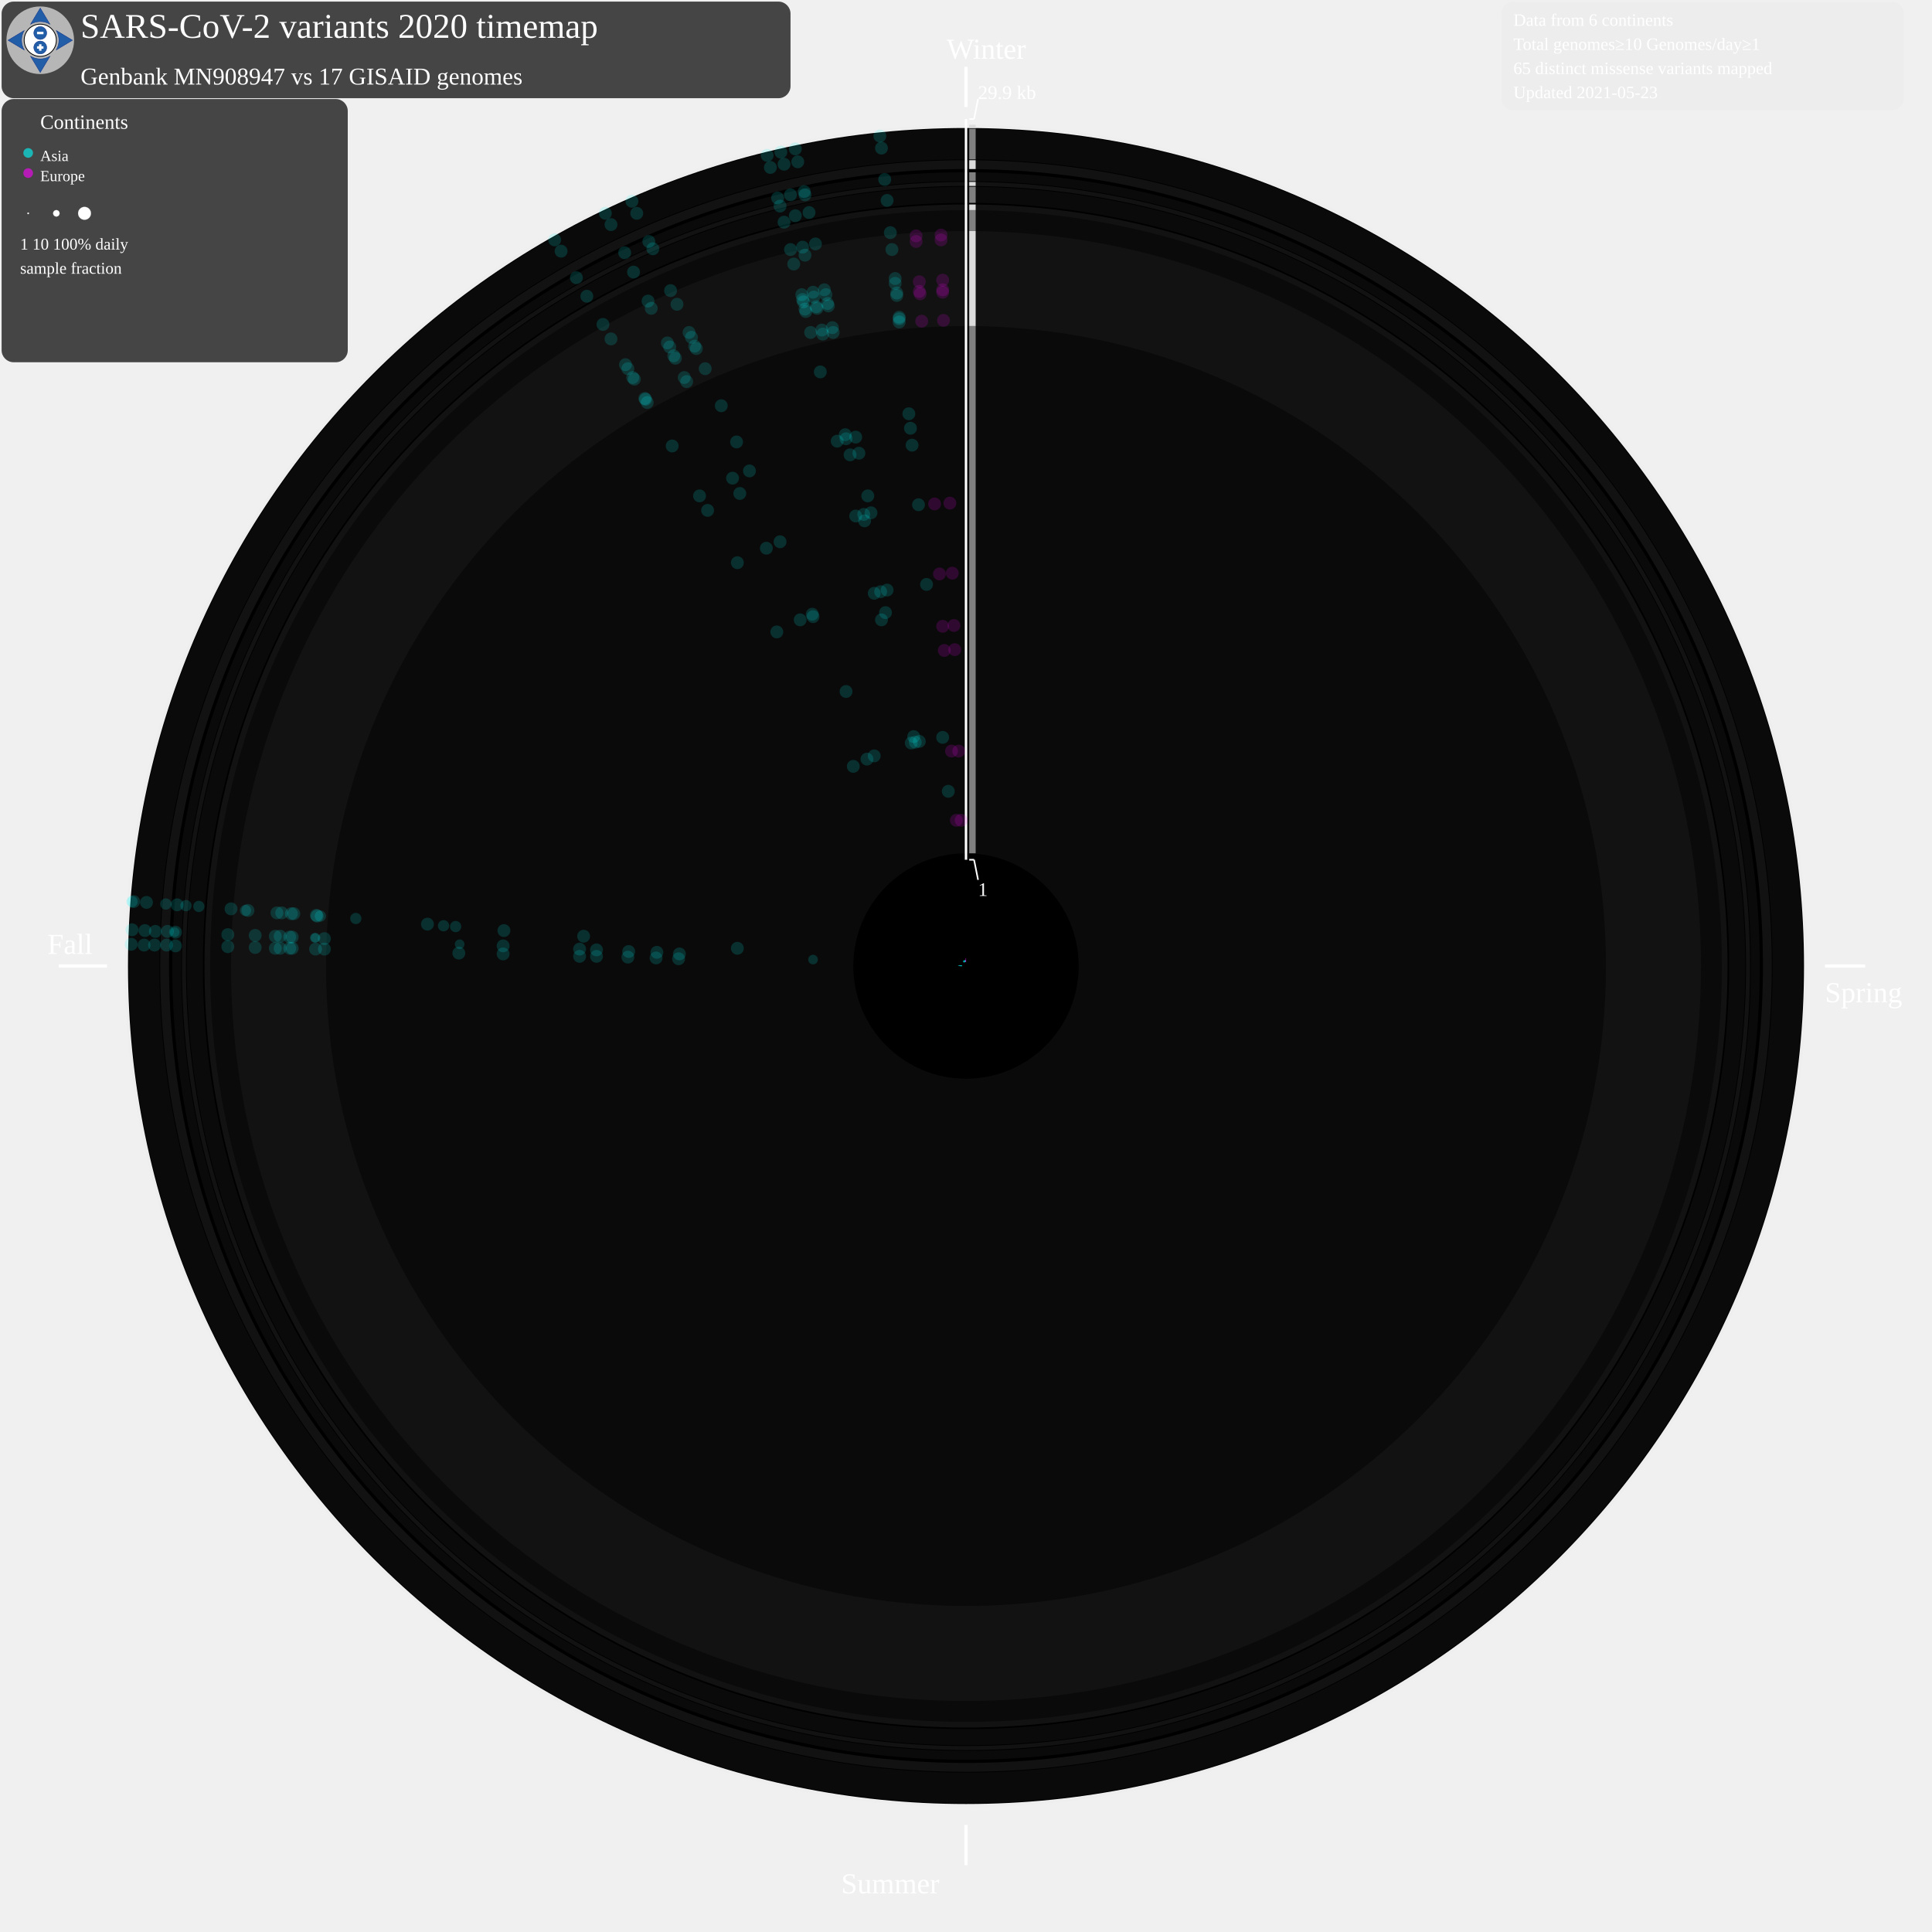
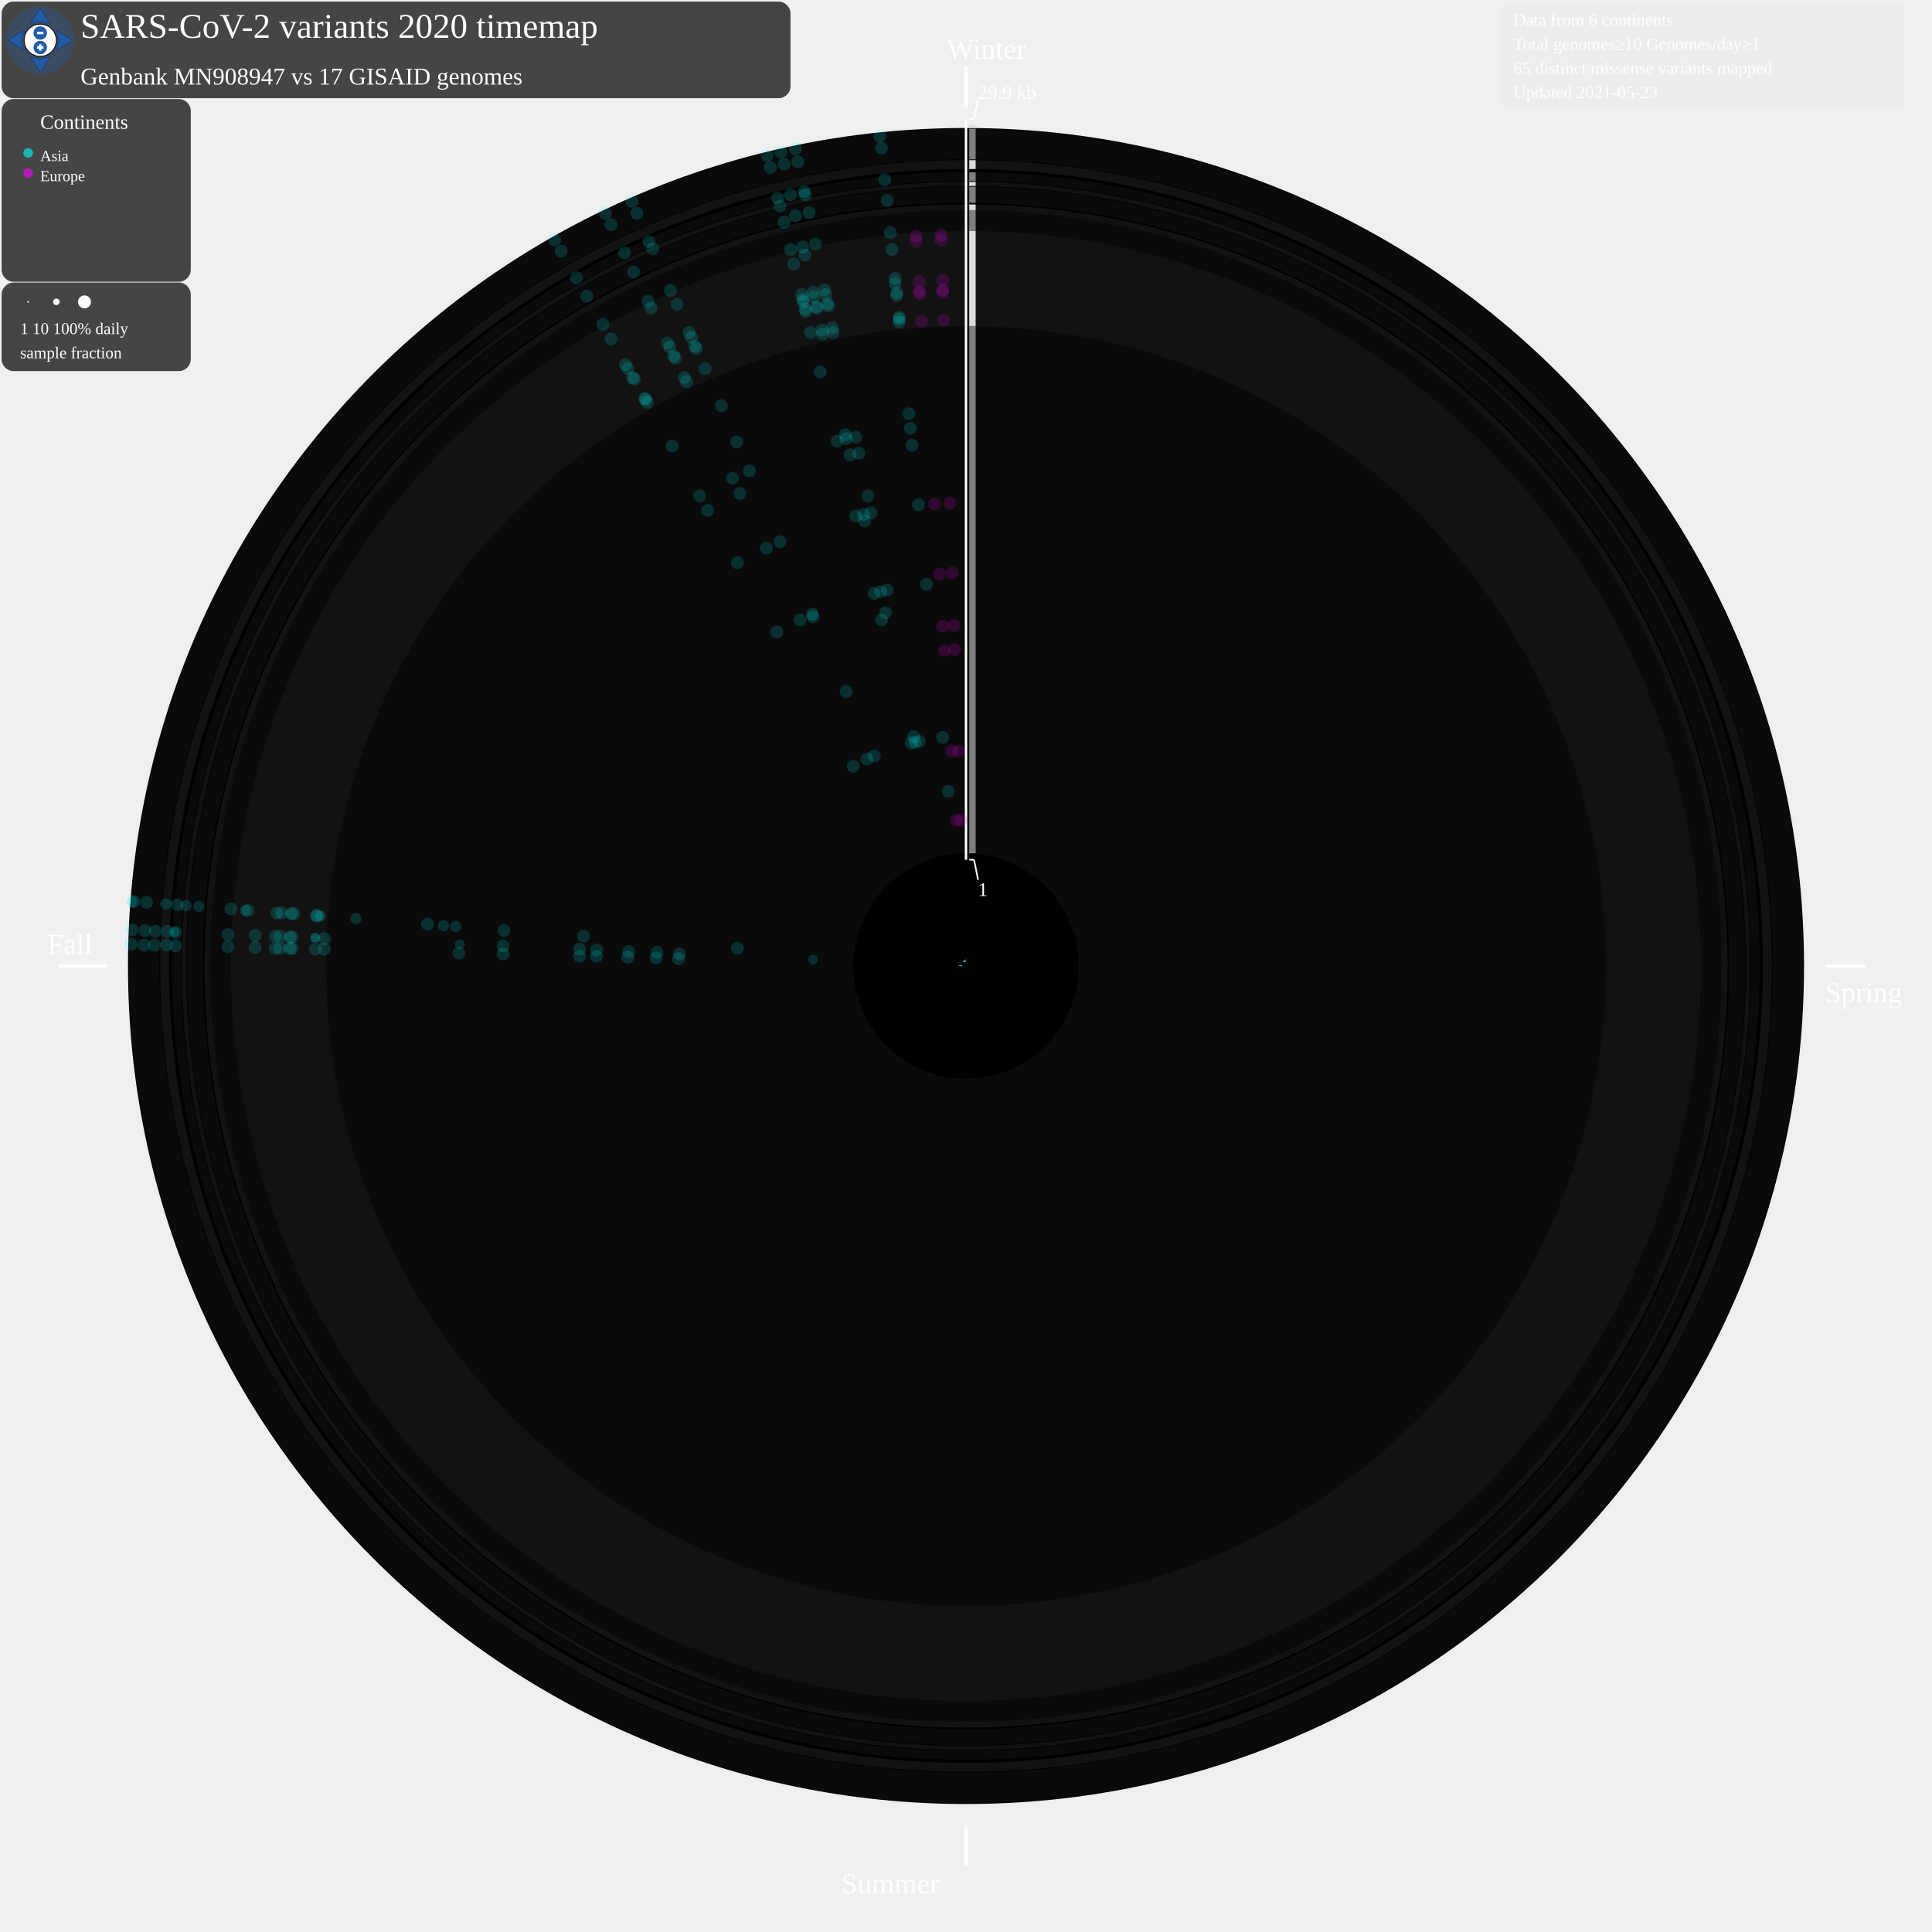
<svg xmlns="http://www.w3.org/2000/svg" width="2400" height="2400" style="background-color:black" viewBox="0 0 2400 2400" id="map-svg">
  <defs>
    <style type="text/css">
	.sb {
	stroke-width:0.8;
	stroke-opacity:50%;
	}
	.compass {
	fill: #fff;
	stroke: #000;
	stroke-width: 1;
	}
	.button {
	fill: #225EA8;
	stroke: #0C2C84;
	stroke-width: 0.5;
	stroke-miterlimit:6;
	stroke-linecap: round;
	}
	.button:hover {
	stroke-width: 1;
	}
	.plus-minus {
	fill: #fff;
	pointer-events: none;
	}
	.cv {
	stroke: none;
	fill-opacity:0.15;
	}
	a:link, a:visited {
	cursor: pointer;
	}
	a:hover, a:active {
	outline: dotted 2px yellow;
	}
	g:hover, g:active {
	outline: dotted 2px yellow;
	}
	.static {
	cursor: not-allowed;
	}
	.draggable, .draggable-group {
	cursor: pointer;
	}
	svg text {
	cursor: default;
	-webkit-user-select: none;
	-moz-user-select: none;
	-ms-user-select: none;
	user-select: none;
	}
	</style>
  </defs>
  <text font-size="3.6em" x="100" y="47" fill="white">SARS-CoV-2 variants 2020 timemap</text>
  <g id="matrix-group" transform="matrix(1 0 0 1 0 0)" class="draggable-group">
    <circle cx="1200" cy="1200" r="1045" style="fill:gainsboro;stroke:black;stroke-width:0;fill-opacity:0.085;" />
    <circle cx="1200" cy="1200" r="1041" style="fill:black;stroke:black;stroke-width:0;fill-opacity:1;" />
    <circle cx="1200" cy="1200" r="1040" style="fill:grey;stroke:black;stroke-width:0;fill-opacity:0.085;" />
    <circle cx="1200" cy="1200" r="1002" style="fill:black;stroke:black;stroke-width:0;fill-opacity:1;" />
    <circle cx="1200" cy="1200" r="1001" style="fill:gainsboro;stroke:black;stroke-width:0;fill-opacity:0.085;" />
    <circle cx="1200" cy="1200" r="990" style="fill:black;stroke:black;stroke-width:0;fill-opacity:1;" />
    <circle cx="1200" cy="1200" r="986" style="fill:grey;stroke:black;stroke-width:0;fill-opacity:0.085;" />
    <circle cx="1200" cy="1200" r="975" style="fill:black;stroke:black;stroke-width:0;fill-opacity:1;" />
    <circle cx="1200" cy="1200" r="974" style="fill:gainsboro;stroke:black;stroke-width:0;fill-opacity:0.085;" />
    <circle cx="1200" cy="1200" r="969" style="fill:black;stroke:black;stroke-width:0;fill-opacity:1;" />
    <circle cx="1200" cy="1200" r="968" style="fill:grey;stroke:black;stroke-width:0;fill-opacity:0.085;" />
    <circle cx="1200" cy="1200" r="948" style="fill:black;stroke:black;stroke-width:0;fill-opacity:1;" />
    <circle cx="1200" cy="1200" r="946" style="fill:gainsboro;stroke:black;stroke-width:0;fill-opacity:0.085;" />
    <circle cx="1200" cy="1200" r="939" style="fill:black;stroke:black;stroke-width:0;fill-opacity:1;" />
    <circle cx="1200" cy="1200" r="939" style="fill:grey;stroke:black;stroke-width:0;fill-opacity:0.085;" />
    <circle cx="1200" cy="1200" r="913" style="fill:black;stroke:black;stroke-width:0;fill-opacity:1;" />
    <circle cx="1200" cy="1200" r="913" style="fill:gainsboro;stroke:black;stroke-width:0;fill-opacity:0.085;" />
    <circle cx="1200" cy="1200" r="795" style="fill:black;stroke:black;stroke-width:0;fill-opacity:1;" />
    <circle cx="1200" cy="1200" r="795" style="fill:grey;stroke:black;stroke-width:0;fill-opacity:0.085;" />
    <circle cx="1200" cy="1200" r="140" style="fill:black;stroke:black;stroke-width:0;fill-opacity:1;" />
    <line x1="1200" y1="82.938" x2="1200" y2="132.938" style="stroke:white;stroke-width:4" />
    <text font-size="3.0em" x="1176" y="72.938" fill="white">Winter</text>
    <line x1="2267" y1="1200" x2="2317" y2="1200" style="stroke:white;stroke-width:4" />
    <text font-size="3.0em" x="2267" y="1245" fill="white">Spring</text>
    <line x1="1200" y1="2267" x2="1200" y2="2317" style="stroke:white;stroke-width:4" />
    <text font-size="3.0em" x="1045" y="2352" fill="white">Summer</text>
    <line x1="133" y1="1200" x2="73" y2="1200" style="stroke:white;stroke-width:4" />
    <text font-size="3.0em" x="59" y="1185" fill="white">Fall</text>
    <g>
      <line x1="1208" y1="1060" x2="1208" y2="405" style="stroke:grey;stroke-width:8" />
    </g>
    <g>
      <line x1="1208" y1="405" x2="1208" y2="287" style="stroke:gainsboro;stroke-width:8" />
    </g>
    <g>
      <line x1="1208" y1="287" x2="1208" y2="261" style="stroke:grey;stroke-width:8" />
    </g>
    <g>
      <line x1="1208" y1="261" x2="1208" y2="254" style="stroke:gainsboro;stroke-width:8" />
    </g>
    <g>
      <line x1="1208" y1="252" x2="1208" y2="232" style="stroke:grey;stroke-width:8" />
    </g>
    <g>
      <line x1="1208" y1="231" x2="1208" y2="226" style="stroke:gainsboro;stroke-width:8" />
    </g>
    <g>
      <line x1="1208" y1="225" x2="1208" y2="214" style="stroke:grey;stroke-width:8" />
    </g>
    <g>
      <line x1="1208" y1="210" x2="1208" y2="199" style="stroke:gainsboro;stroke-width:8" />
    </g>
    <g>
      <line x1="1208" y1="198" x2="1208" y2="160" style="stroke:grey;stroke-width:8" />
    </g>
    <g>
      <line x1="1208" y1="159" x2="1208" y2="155" style="stroke:gainsboro;stroke-width:8" />
    </g>
    <line x1="1200" y1="147.938" x2="1200" y2="1068" style="stroke:white;stroke-width:3" />
    <line x1="1204" y1="147.938" x2="1210" y2="147.938" style="stroke:white;stroke-width:2" />
    <line x1="1210" y1="147.938" x2="1215" y2="122.938" style="stroke:white;stroke-width:2" />
    <line x1="1204" y1="1068" x2="1210" y2="1068" style="stroke:white;stroke-width:2" />
    <line x1="1210" y1="1068" x2="1215" y2="1093" style="stroke:white;stroke-width:2" />
    <text font-size="2.0em" x="1215" y="122.938" fill="white">29.9 kb</text>
    <text font-size="2.0em" x="1215" y="1113" fill="white">1</text>
    <g>
      <line x1="1195.0" y1="1199.9" x2="1192.6" y2="1199.8" style="stroke:cyan;" class="sb" />
    </g>
    <g>
      <circle cx="843" cy="1191" r="8" style="fill:cyan;" class="cv" />
    </g>
    <g>
      <circle cx="815" cy="1190" r="8" style="fill:cyan;" class="cv" />
    </g>
    <g>
      <circle cx="780" cy="1189" r="8" style="fill:cyan;" class="cv" />
    </g>
    <g>
      <circle cx="741" cy="1188" r="8" style="fill:cyan;" class="cv" />
    </g>
    <g>
      <circle cx="720" cy="1188" r="8" style="fill:cyan;" class="cv" />
    </g>
    <g>
      <circle cx="625" cy="1185" r="8" style="fill:cyan;" class="cv" />
    </g>
    <g>
      <circle cx="570" cy="1184" r="8" style="fill:cyan;" class="cv" />
    </g>
    <g>
      <circle cx="403" cy="1179" r="8" style="fill:cyan;" class="cv" />
    </g>
    <g>
      <circle cx="392" cy="1179" r="8" style="fill:cyan;" class="cv" />
    </g>
    <g>
      <circle cx="363" cy="1178" r="8" style="fill:cyan;" class="cv" />
    </g>
    <g>
      <circle cx="360" cy="1178" r="8" style="fill:cyan;" class="cv" />
    </g>
    <g>
      <circle cx="348" cy="1178" r="8" style="fill:cyan;" class="cv" />
    </g>
    <g>
      <circle cx="342" cy="1178" r="8" style="fill:cyan;" class="cv" />
    </g>
    <g>
      <circle cx="317" cy="1177" r="8" style="fill:cyan;" class="cv" />
    </g>
    <g>
      <circle cx="283" cy="1176" r="8" style="fill:cyan;" class="cv" />
    </g>
    <g>
      <circle cx="218" cy="1175" r="8" style="fill:cyan;" class="cv" />
    </g>
    <g>
      <circle cx="207" cy="1174" r="8" style="fill:cyan;" class="cv" />
    </g>
    <g>
      <circle cx="192" cy="1174" r="8" style="fill:cyan;" class="cv" />
    </g>
    <g>
      <circle cx="179" cy="1174" r="8" style="fill:cyan;" class="cv" />
    </g>
    <g>
      <circle cx="163" cy="1173" r="8" style="fill:cyan;" class="cv" />
    </g>
    <g>
      <line x1="1195.0" y1="1199.8" x2="1190.2" y2="1199.6" style="stroke:cyan;" class="sb" />
    </g>
    <g>
      <circle cx="1010" cy="1192" r="6" style="fill:cyan;" class="cv" />
    </g>
    <g>
      <circle cx="844" cy="1185" r="8" style="fill:cyan;" class="cv" />
    </g>
    <g>
      <circle cx="816" cy="1183" r="8" style="fill:cyan;" class="cv" />
    </g>
    <g>
      <circle cx="781" cy="1182" r="8" style="fill:cyan;" class="cv" />
    </g>
    <g>
      <circle cx="741" cy="1180" r="8" style="fill:cyan;" class="cv" />
    </g>
    <g>
      <circle cx="720" cy="1179" r="8" style="fill:cyan;" class="cv" />
    </g>
    <g>
      <circle cx="625" cy="1175" r="8" style="fill:cyan;" class="cv" />
    </g>
    <g>
      <circle cx="571" cy="1173" r="6" style="fill:cyan;" class="cv" />
    </g>
    <g>
      <circle cx="403" cy="1166" r="8" style="fill:cyan;" class="cv" />
    </g>
    <g>
      <circle cx="392" cy="1165" r="6" style="fill:cyan;" class="cv" />
    </g>
    <g>
      <circle cx="391" cy="1165" r="6" style="fill:cyan;" class="cv" />
    </g>
    <g>
      <circle cx="363" cy="1164" r="8" style="fill:cyan;" class="cv" />
    </g>
    <g>
      <circle cx="360" cy="1164" r="8" style="fill:cyan;" class="cv" />
    </g>
    <g>
      <circle cx="348" cy="1163" r="8" style="fill:cyan;" class="cv" />
    </g>
    <g>
      <circle cx="342" cy="1163" r="8" style="fill:cyan;" class="cv" />
    </g>
    <g>
      <circle cx="317" cy="1162" r="8" style="fill:cyan;" class="cv" />
    </g>
    <g>
      <circle cx="283" cy="1161" r="8" style="fill:cyan;" class="cv" />
    </g>
    <g>
      <circle cx="218" cy="1158" r="8" style="fill:cyan;" class="cv" />
    </g>
    <g>
      <circle cx="217" cy="1158" r="6" style="fill:cyan;" class="cv" />
    </g>
    <g>
      <circle cx="208" cy="1157" r="8" style="fill:cyan;" class="cv" />
    </g>
    <g>
      <circle cx="193" cy="1157" r="8" style="fill:cyan;" class="cv" />
    </g>
    <g>
      <circle cx="180" cy="1156" r="8" style="fill:cyan;" class="cv" />
    </g>
    <g>
      <circle cx="164" cy="1155" r="8" style="fill:cyan;" class="cv" />
    </g>
    <g>
      <line x1="1195.0" y1="1199.6" x2="1191.2" y2="1199.3" style="stroke:cyan;" class="sb" />
    </g>
    <g>
      <circle cx="916" cy="1178" r="8" style="fill:cyan;" class="cv" />
    </g>
    <g>
      <circle cx="725" cy="1163" r="8" style="fill:cyan;" class="cv" />
    </g>
    <g>
      <circle cx="626" cy="1156" r="8" style="fill:cyan;" class="cv" />
    </g>
    <g>
      <circle cx="566" cy="1151" r="7" style="fill:cyan;" class="cv" />
    </g>
    <g>
      <circle cx="551" cy="1150" r="7" style="fill:cyan;" class="cv" />
    </g>
    <g>
      <circle cx="531" cy="1148" r="8" style="fill:cyan;" class="cv" />
    </g>
    <g>
      <circle cx="442" cy="1141" r="7" style="fill:cyan;" class="cv" />
    </g>
    <g>
      <circle cx="398" cy="1138" r="7" style="fill:cyan;" class="cv" />
    </g>
    <g>
      <circle cx="394" cy="1138" r="8" style="fill:cyan;" class="cv" />
    </g>
    <g>
      <circle cx="393" cy="1137" r="8" style="fill:cyan;" class="cv" />
    </g>
    <g>
      <circle cx="365" cy="1135" r="8" style="fill:cyan;" class="cv" />
    </g>
    <g>
      <circle cx="362" cy="1135" r="8" style="fill:cyan;" class="cv" />
    </g>
    <g>
      <circle cx="350" cy="1134" r="8" style="fill:cyan;" class="cv" />
    </g>
    <g>
      <circle cx="344" cy="1134" r="8" style="fill:cyan;" class="cv" />
    </g>
    <g>
      <circle cx="308" cy="1131" r="8" style="fill:cyan;" class="cv" />
    </g>
    <g>
      <circle cx="305" cy="1131" r="7" style="fill:cyan;" class="cv" />
    </g>
    <g>
      <circle cx="287" cy="1129" r="8" style="fill:cyan;" class="cv" />
    </g>
    <g>
      <circle cx="247" cy="1126" r="7" style="fill:cyan;" class="cv" />
    </g>
    <g>
      <circle cx="231" cy="1125" r="7" style="fill:cyan;" class="cv" />
    </g>
    <g>
      <circle cx="220" cy="1124" r="8" style="fill:cyan;" class="cv" />
    </g>
    <g>
      <circle cx="206" cy="1123" r="7" style="fill:cyan;" class="cv" />
    </g>
    <g>
      <circle cx="182" cy="1121" r="8" style="fill:cyan;" class="cv" />
    </g>
    <g>
      <circle cx="166" cy="1120" r="8" style="fill:cyan;" class="cv" />
    </g>
    <g>
      <circle cx="164" cy="1120" r="7" style="fill:cyan;" class="cv" />
    </g>
    <g>
      <line x1="1197.5" y1="1195.6" x2="1196.4" y2="1193.6" style="stroke:cyan;" class="sb" />
    </g>
    <g>
      <circle cx="1060" cy="952" r="8" style="fill:cyan;" class="cv" />
    </g>
    <g>
      <circle cx="965" cy="785" r="8" style="fill:cyan;" class="cv" />
    </g>
    <g>
      <circle cx="916" cy="699" r="8" style="fill:cyan;" class="cv" />
    </g>
    <g>
      <circle cx="879" cy="634" r="8" style="fill:cyan;" class="cv" />
    </g>
    <g>
      <circle cx="869" cy="616" r="8" style="fill:cyan;" class="cv" />
    </g>
    <g>
      <circle cx="835" cy="554" r="8" style="fill:cyan;" class="cv" />
    </g>
    <g>
      <circle cx="804" cy="500" r="8" style="fill:cyan;" class="cv" />
    </g>
    <g>
      <circle cx="802" cy="496" r="8" style="fill:cyan;" class="cv" />
    </g>
    <g>
      <circle cx="801" cy="495" r="8" style="fill:cyan;" class="cv" />
    </g>
    <g>
      <circle cx="788" cy="471" r="8" style="fill:cyan;" class="cv" />
    </g>
    <g>
      <circle cx="786" cy="469" r="8" style="fill:cyan;" class="cv" />
    </g>
    <g>
      <circle cx="780" cy="458" r="8" style="fill:cyan;" class="cv" />
    </g>
    <g>
      <circle cx="777" cy="453" r="8" style="fill:cyan;" class="cv" />
    </g>
    <g>
      <circle cx="759" cy="421" r="8" style="fill:cyan;" class="cv" />
    </g>
    <g>
      <circle cx="749" cy="403" r="8" style="fill:cyan;" class="cv" />
    </g>
    <g>
      <circle cx="729" cy="368" r="8" style="fill:cyan;" class="cv" />
    </g>
    <g>
      <circle cx="716" cy="345" r="8" style="fill:cyan;" class="cv" />
    </g>
    <g>
      <circle cx="697" cy="312" r="8" style="fill:cyan;" class="cv" />
    </g>
    <g>
      <circle cx="689" cy="298" r="8" style="fill:cyan;" class="cv" />
    </g>
    <g>
      <line x1="1197.8" y1="1195.5" x2="1196.8" y2="1193.3" style="stroke:cyan;" class="sb" />
    </g>
    <g>
      <circle cx="1077" cy="943" r="8" style="fill:cyan;" class="cv" />
    </g>
    <g>
      <circle cx="994" cy="770" r="8" style="fill:cyan;" class="cv" />
    </g>
    <g>
      <circle cx="952" cy="681" r="8" style="fill:cyan;" class="cv" />
    </g>
    <g>
      <circle cx="919" cy="613" r="8" style="fill:cyan;" class="cv" />
    </g>
    <g>
      <circle cx="910" cy="594" r="8" style="fill:cyan;" class="cv" />
    </g>
    <g>
      <circle cx="853" cy="474" r="8" style="fill:cyan;" class="cv" />
    </g>
    <g>
      <circle cx="850" cy="469" r="8" style="fill:cyan;" class="cv" />
    </g>
    <g>
      <circle cx="839" cy="445" r="8" style="fill:cyan;" class="cv" />
    </g>
    <g>
      <circle cx="837" cy="442" r="8" style="fill:cyan;" class="cv" />
    </g>
    <g>
      <circle cx="832" cy="431" r="8" style="fill:cyan;" class="cv" />
    </g>
    <g>
      <circle cx="829" cy="426" r="8" style="fill:cyan;" class="cv" />
    </g>
    <g>
      <circle cx="809" cy="383" r="8" style="fill:cyan;" class="cv" />
    </g>
    <g>
      <circle cx="805" cy="374" r="8" style="fill:cyan;" class="cv" />
    </g>
    <g>
      <circle cx="787" cy="338" r="8" style="fill:cyan;" class="cv" />
    </g>
    <g>
      <circle cx="776" cy="314" r="8" style="fill:cyan;" class="cv" />
    </g>
    <g>
      <circle cx="759" cy="279" r="8" style="fill:cyan;" class="cv" />
    </g>
    <g>
      <circle cx="752" cy="265" r="8" style="fill:cyan;" class="cv" />
    </g>
    <g>
      <line x1="1198.0" y1="1195.4" x2="1197.0" y2="1193.2" style="stroke:cyan;" class="sb" />
    </g>
    <g>
      <circle cx="1086" cy="939" r="8" style="fill:cyan;" class="cv" />
    </g>
    <g>
      <circle cx="1051" cy="859" r="8" style="fill:cyan;" class="cv" />
    </g>
    <g>
      <circle cx="1010" cy="766" r="8" style="fill:cyan;" class="cv" />
    </g>
    <g>
      <circle cx="1009" cy="763" r="8" style="fill:cyan;" class="cv" />
    </g>
    <g>
      <circle cx="969" cy="673" r="8" style="fill:cyan;" class="cv" />
    </g>
    <g>
      <circle cx="931" cy="585" r="8" style="fill:cyan;" class="cv" />
    </g>
    <g>
      <circle cx="915" cy="549" r="8" style="fill:cyan;" class="cv" />
    </g>
    <g>
      <circle cx="896" cy="504" r="8" style="fill:cyan;" class="cv" />
    </g>
    <g>
      <circle cx="876" cy="458" r="8" style="fill:cyan;" class="cv" />
    </g>
    <g>
      <circle cx="865" cy="433" r="8" style="fill:cyan;" class="cv" />
    </g>
    <g>
      <circle cx="863" cy="430" r="8" style="fill:cyan;" class="cv" />
    </g>
    <g>
      <circle cx="859" cy="419" r="8" style="fill:cyan;" class="cv" />
    </g>
    <g>
      <circle cx="856" cy="413" r="8" style="fill:cyan;" class="cv" />
    </g>
    <g>
      <circle cx="841" cy="378" r="8" style="fill:cyan;" class="cv" />
    </g>
    <g>
      <circle cx="833" cy="361" r="8" style="fill:cyan;" class="cv" />
    </g>
    <g>
      <circle cx="811" cy="309" r="8" style="fill:cyan;" class="cv" />
    </g>
    <g>
      <circle cx="806" cy="300" r="8" style="fill:cyan;" class="cv" />
    </g>
    <g>
      <circle cx="791" cy="265" r="8" style="fill:cyan;" class="cv" />
    </g>
    <g>
      <circle cx="785" cy="250" r="8" style="fill:cyan;" class="cv" />
    </g>
    <g>
      <line x1="1198.8" y1="1195.1" x2="1198.2" y2="1192.8" style="stroke:cyan;" class="sb" />
    </g>
    <g>
      <circle cx="1132" cy="923" r="8" style="fill:cyan;" class="cv" />
    </g>
    <g>
      <circle cx="1095" cy="770" r="8" style="fill:cyan;" class="cv" />
    </g>
    <g>
      <circle cx="1086" cy="737" r="8" style="fill:cyan;" class="cv" />
    </g>
    <g>
      <circle cx="1063" cy="641" r="8" style="fill:cyan;" class="cv" />
    </g>
    <g>
      <circle cx="1040" cy="548" r="8" style="fill:cyan;" class="cv" />
    </g>
    <g>
      <circle cx="1019" cy="462" r="8" style="fill:cyan;" class="cv" />
    </g>
    <g>
      <circle cx="1007" cy="413" r="8" style="fill:cyan;" class="cv" />
    </g>
    <g>
      <circle cx="1001" cy="387" r="8" style="fill:cyan;" class="cv" />
    </g>
    <g>
      <circle cx="1000" cy="384" r="8" style="fill:cyan;" class="cv" />
    </g>
    <g>
      <circle cx="998" cy="375" r="8" style="fill:cyan;" class="cv" />
    </g>
    <g>
      <circle cx="997" cy="372" r="8" style="fill:cyan;" class="cv" />
    </g>
    <g>
      <circle cx="996" cy="366" r="8" style="fill:cyan;" class="cv" />
    </g>
    <g>
      <circle cx="986" cy="328" r="8" style="fill:cyan;" class="cv" />
    </g>
    <g>
      <circle cx="982" cy="310" r="8" style="fill:cyan;" class="cv" />
    </g>
    <g>
      <circle cx="974" cy="276" r="8" style="fill:cyan;" class="cv" />
    </g>
    <g>
      <circle cx="969" cy="256" r="8" style="fill:cyan;" class="cv" />
    </g>
    <g>
      <circle cx="966" cy="246" r="8" style="fill:cyan;" class="cv" />
    </g>
    <g>
      <circle cx="957" cy="208" r="8" style="fill:cyan;" class="cv" />
    </g>
    <g>
      <circle cx="953" cy="193" r="8" style="fill:cyan;" class="cv" />
    </g>
    <g>
      <line x1="1198.9" y1="1195.1" x2="1198.4" y2="1192.8" style="stroke:cyan;" class="sb" />
    </g>
    <g>
      <circle cx="1137" cy="922" r="8" style="fill:cyan;" class="cv" />
    </g>
    <g>
      <circle cx="1135" cy="915" r="8" style="fill:cyan;" class="cv" />
    </g>
    <g>
      <circle cx="1100" cy="761" r="8" style="fill:cyan;" class="cv" />
    </g>
    <g>
      <circle cx="1094" cy="735" r="8" style="fill:cyan;" class="cv" />
    </g>
    <g>
      <circle cx="1074" cy="647" r="8" style="fill:cyan;" class="cv" />
    </g>
    <g>
      <circle cx="1073" cy="639" r="8" style="fill:cyan;" class="cv" />
    </g>
    <g>
      <circle cx="1056" cy="565" r="8" style="fill:cyan;" class="cv" />
    </g>
    <g>
      <circle cx="1051" cy="545" r="8" style="fill:cyan;" class="cv" />
    </g>
    <g>
      <circle cx="1050" cy="540" r="8" style="fill:cyan;" class="cv" />
    </g>
    <g>
      <circle cx="1022" cy="415" r="8" style="fill:cyan;" class="cv" />
    </g>
    <g>
      <circle cx="1021" cy="410" r="8" style="fill:cyan;" class="cv" />
    </g>
    <g>
      <circle cx="1015" cy="383" r="8" style="fill:cyan;" class="cv" />
    </g>
    <g>
      <circle cx="1014" cy="381" r="8" style="fill:cyan;" class="cv" />
    </g>
    <g>
      <circle cx="1011" cy="369" r="8" style="fill:cyan;" class="cv" />
    </g>
    <g>
      <circle cx="1010" cy="363" r="8" style="fill:cyan;" class="cv" />
    </g>
    <g>
      <circle cx="1000" cy="317" r="8" style="fill:cyan;" class="cv" />
    </g>
    <g>
      <circle cx="997" cy="307" r="8" style="fill:cyan;" class="cv" />
    </g>
    <g>
      <circle cx="988" cy="268" r="8" style="fill:cyan;" class="cv" />
    </g>
    <g>
      <circle cx="982" cy="242" r="8" style="fill:cyan;" class="cv" />
    </g>
    <g>
      <circle cx="974" cy="204" r="8" style="fill:cyan;" class="cv" />
    </g>
    <g>
      <circle cx="970" cy="189" r="8" style="fill:cyan;" class="cv" />
    </g>
    <g>
      <line x1="1199.0" y1="1195.1" x2="1198.5" y2="1192.7" style="stroke:cyan;" class="sb" />
    </g>
    <g>
      <circle cx="1142" cy="921" r="8" style="fill:cyan;" class="cv" />
    </g>
    <g>
      <circle cx="1102" cy="733" r="8" style="fill:cyan;" class="cv" />
    </g>
    <g>
      <circle cx="1082" cy="637" r="8" style="fill:cyan;" class="cv" />
    </g>
    <g>
      <circle cx="1078" cy="616" r="8" style="fill:cyan;" class="cv" />
    </g>
    <g>
      <circle cx="1067" cy="563" r="8" style="fill:cyan;" class="cv" />
    </g>
    <g>
      <circle cx="1063" cy="543" r="8" style="fill:cyan;" class="cv" />
    </g>
    <g>
      <circle cx="1035" cy="413" r="8" style="fill:cyan;" class="cv" />
    </g>
    <g>
      <circle cx="1034" cy="407" r="8" style="fill:cyan;" class="cv" />
    </g>
    <g>
      <circle cx="1029" cy="380" r="8" style="fill:cyan;" class="cv" />
    </g>
    <g>
      <circle cx="1028" cy="377" r="8" style="fill:cyan;" class="cv" />
    </g>
    <g>
      <circle cx="1026" cy="366" r="8" style="fill:cyan;" class="cv" />
    </g>
    <g>
      <circle cx="1024" cy="360" r="8" style="fill:cyan;" class="cv" />
    </g>
    <g>
      <circle cx="1013" cy="303" r="8" style="fill:cyan;" class="cv" />
    </g>
    <g>
      <circle cx="1005" cy="264" r="8" style="fill:cyan;" class="cv" />
    </g>
    <g>
      <circle cx="1000" cy="242" r="8" style="fill:cyan;" class="cv" />
    </g>
    <g>
      <circle cx="999" cy="238" r="8" style="fill:cyan;" class="cv" />
    </g>
    <g>
      <circle cx="991" cy="201" r="8" style="fill:cyan;" class="cv" />
    </g>
    <g>
      <circle cx="988" cy="185" r="8" style="fill:cyan;" class="cv" />
    </g>
    <g>
      <line x1="1199.5" y1="1195.0" x2="1199.2" y2="1192.6" style="stroke:cyan;" class="sb" />
    </g>
    <g>
      <circle cx="1178" cy="983" r="8" style="fill:cyan;" class="cv" />
    </g>
    <g>
      <circle cx="1171" cy="916" r="8" style="fill:cyan;" class="cv" />
    </g>
    <g>
      <circle cx="1151" cy="726" r="8" style="fill:cyan;" class="cv" />
    </g>
    <g>
      <circle cx="1141" cy="627" r="8" style="fill:cyan;" class="cv" />
    </g>
    <g>
      <circle cx="1133" cy="553" r="8" style="fill:cyan;" class="cv" />
    </g>
    <g>
      <circle cx="1131" cy="532" r="8" style="fill:cyan;" class="cv" />
    </g>
    <g>
      <circle cx="1129" cy="514" r="8" style="fill:cyan;" class="cv" />
    </g>
    <g>
      <circle cx="1117" cy="400" r="8" style="fill:cyan;" class="cv" />
    </g>
    <g>
      <circle cx="1117" cy="396" r="8" style="fill:cyan;" class="cv" />
    </g>
    <g>
      <circle cx="1117" cy="394" r="8" style="fill:cyan;" class="cv" />
    </g>
    <g>
      <circle cx="1114" cy="367" r="8" style="fill:cyan;" class="cv" />
    </g>
    <g>
      <circle cx="1114" cy="364" r="8" style="fill:cyan;" class="cv" />
    </g>
    <g>
      <circle cx="1112" cy="352" r="8" style="fill:cyan;" class="cv" />
    </g>
    <g>
      <circle cx="1112" cy="346" r="8" style="fill:cyan;" class="cv" />
    </g>
    <g>
      <circle cx="1108" cy="310" r="8" style="fill:cyan;" class="cv" />
    </g>
    <g>
      <circle cx="1106" cy="289" r="8" style="fill:cyan;" class="cv" />
    </g>
    <g>
      <circle cx="1102" cy="249" r="8" style="fill:cyan;" class="cv" />
    </g>
    <g>
      <circle cx="1099" cy="223" r="8" style="fill:cyan;" class="cv" />
    </g>
    <g>
      <circle cx="1095" cy="184" r="8" style="fill:cyan;" class="cv" />
    </g>
    <g>
      <circle cx="1093" cy="169" r="8" style="fill:cyan;" class="cv" />
    </g>
    <g>
      <line x1="1199.7" y1="1195.0" x2="1199.5" y2="1192.6" style="stroke:fuchsia;" class="sb" />
    </g>
    <g>
      <circle cx="1188" cy="1019" r="8" style="fill:fuchsia;" class="cv" />
    </g>
    <g>
      <circle cx="1182" cy="933" r="8" style="fill:fuchsia;" class="cv" />
    </g>
    <g>
      <circle cx="1173" cy="808" r="8" style="fill:fuchsia;" class="cv" />
    </g>
    <g>
      <circle cx="1171" cy="778" r="8" style="fill:fuchsia;" class="cv" />
    </g>
    <g>
      <circle cx="1167" cy="713" r="8" style="fill:fuchsia;" class="cv" />
    </g>
    <g>
      <circle cx="1161" cy="626" r="8" style="fill:fuchsia;" class="cv" />
    </g>
    <g>
      <circle cx="1145" cy="399" r="8" style="fill:fuchsia;" class="cv" />
    </g>
    <g>
      <circle cx="1143" cy="365" r="8" style="fill:fuchsia;" class="cv" />
    </g>
    <g>
      <circle cx="1142" cy="362" r="8" style="fill:fuchsia;" class="cv" />
    </g>
    <g>
      <circle cx="1142" cy="350" r="8" style="fill:fuchsia;" class="cv" />
    </g>
    <g>
      <circle cx="1138" cy="300" r="8" style="fill:fuchsia;" class="cv" />
    </g>
    <g>
      <circle cx="1138" cy="293" r="8" style="fill:fuchsia;" class="cv" />
    </g>
    <g>
      <line x1="1199.8" y1="1195.0" x2="1199.7" y2="1190.2" style="stroke:fuchsia;" class="sb" />
    </g>
    <g>
      <circle cx="1194" cy="1019" r="8" style="fill:fuchsia;" class="cv" />
    </g>
    <g>
      <circle cx="1191" cy="933" r="8" style="fill:fuchsia;" class="cv" />
    </g>
    <g>
      <circle cx="1186" cy="807" r="8" style="fill:fuchsia;" class="cv" />
    </g>
    <g>
      <circle cx="1185" cy="777" r="8" style="fill:fuchsia;" class="cv" />
    </g>
    <g>
      <circle cx="1183" cy="712" r="8" style="fill:fuchsia;" class="cv" />
    </g>
    <g>
      <circle cx="1180" cy="625" r="8" style="fill:fuchsia;" class="cv" />
    </g>
    <g>
      <circle cx="1172" cy="398" r="8" style="fill:fuchsia;" class="cv" />
    </g>
    <g>
      <circle cx="1171" cy="363" r="8" style="fill:fuchsia;" class="cv" />
    </g>
    <g>
      <circle cx="1171" cy="360" r="8" style="fill:fuchsia;" class="cv" />
    </g>
    <g>
      <circle cx="1171" cy="348" r="8" style="fill:fuchsia;" class="cv" />
    </g>
    <g>
      <circle cx="1169" cy="298" r="8" style="fill:fuchsia;" class="cv" />
    </g>
    <g>
      <circle cx="1169" cy="292" r="8" style="fill:fuchsia;" class="cv" />
    </g>
  </g>
  <rect x="2" y="2" width="980" height="120" rx="15" style="fill:#1B1B1B;stroke-width:0;fill-opacity:0.8;" />
  <a href="https://bcgsc.github.io/SARS2/">
    <text font-size="3.6em" x="100" y="47" fill="white">SARS-CoV-2 variants 2020 timemap</text>
  </a>
  <text font-size="2.5em" x="100" y="105" fill="white">Genbank MN908947 vs 17 GISAID genomes</text>
-   <circle cx="50" cy="50" r="42" fill="gainsboro" opacity="0.75" />
+   <circle cx="50" cy="50" r="42" fill="#225EA8" opacity="0.3" />
  <path class="button" d="M50 10 l12   20 a40, 70 0 0,0 -24,  0z" />
  <path class="button" d="M10 50 l20  -12 a70, 40 0 0,0   0, 24z" />
  <path class="button" d="M50 90 l12  -20 a40, 70 0 0,1 -24,  0z" />
  <path class="button" d="M90 50 l-20 -12 a70, 40 0 0,1   0, 24z" />
  <circle class="compass" cx="50" cy="50" r="20" />
  <circle class="button" cx="50" cy="41" r="8" />
  <circle class="button" cx="50" cy="59" r="8" />
  <rect class="plus-minus" x="46" y="39.5" width="8" height="3" />
  <rect class="plus-minus" x="46" y="57.5" width="8" height="3" />
  <rect class="plus-minus" x="48.5" y="55" width="3" height="8" />
-   <rect x="2" y="123" width="430" height="327" rx="15" style="fill:#1B1B1B;stroke-width:0;fill-opacity:0.8;" />
+   <rect x="2" y="123" width="235" height="227" rx="15" style="fill:#1B1B1B;stroke-width:0;fill-opacity:0.8;" />
+   <rect x="2" y="351" width="235" height="110" rx="15" style="fill:#1B1B1B;stroke-width:0;fill-opacity:0.8;" />
  <text font-size="2.1em" x="50" y="160" fill="white">Continents</text>
  <circle cx="35" cy="190" r="6" style="fill:cyan;stroke:black;stroke-width:0;fill-opacity:0.6;" />
  <text font-size="1.6em" x="50" y="200" fill="white">Asia</text>
  <circle cx="35" cy="215" r="6" style="fill:fuchsia;stroke:black;stroke-width:0;fill-opacity:0.6;" />
  <text font-size="1.6em" x="50" y="225" fill="white">Europe</text>
-   <circle cx="35" cy="265" r="1" style="fill:white;stroke:lightgrey;stroke-width:0.2;" />
-   <circle cx="70" cy="265" r="4" style="fill:white;stroke:lightgrey;stroke-width:0.2;" />
-   <circle cx="105" cy="265" r="8" style="fill:white;stroke:lightgrey;stroke-width:0.2;" />
-   <text font-size="1.7em" x="25" y="310" fill="white">1      10        100% daily</text>
-   <text font-size="1.7em" x="25" y="340" fill="white">sample fraction</text>
+   <circle cx="35" cy="375" r="1" style="fill:white;stroke:lightgrey;stroke-width:0.2;" />
+   <circle cx="70" cy="375" r="4" style="fill:white;stroke:lightgrey;stroke-width:0.2;" />
+   <circle cx="105" cy="375" r="8" style="fill:white;stroke:lightgrey;stroke-width:0.2;" />
+   <text font-size="1.7em" x="25" y="415" fill="white">1      10        100% daily</text>
+   <text font-size="1.7em" x="25" y="445" fill="white">sample fraction</text>
  <rect x="1865" y="2" width="500" height="135" rx="15" style="fill:gainsboro;stroke-width:0;fill-opacity:0.15;" />
  <text font-size="1.8em" x="1880" y="32" fill="white">Data from 6 continents</text>
  <text font-size="1.8em" x="1880" y="62" fill="white">Total genomes≥10  Genomes/day≥1</text>
  <text font-size="1.8em" x="1880" y="92" fill="white">65 distinct missense variants mapped</text>
  <text font-size="1.8em" x="1880" y="122" fill="white">Updated 2021-05-23</text>
</svg>
